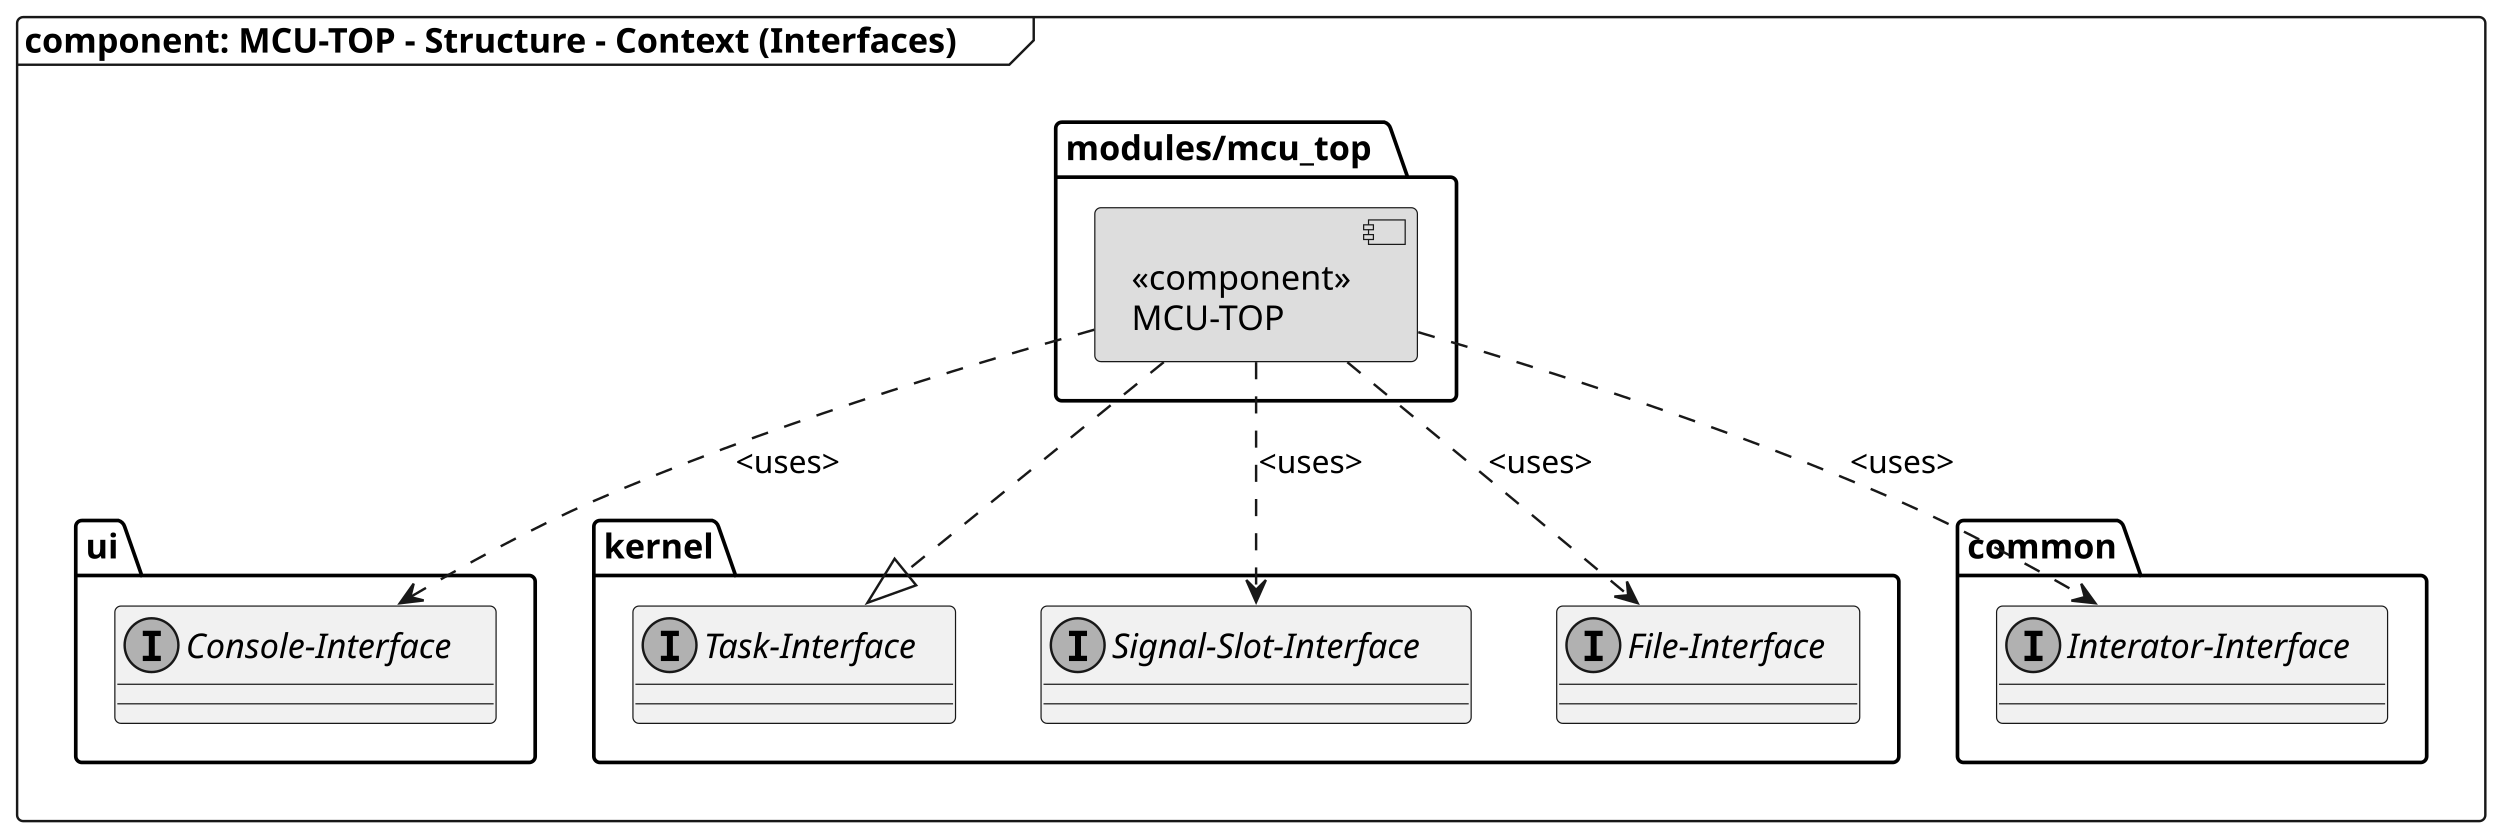
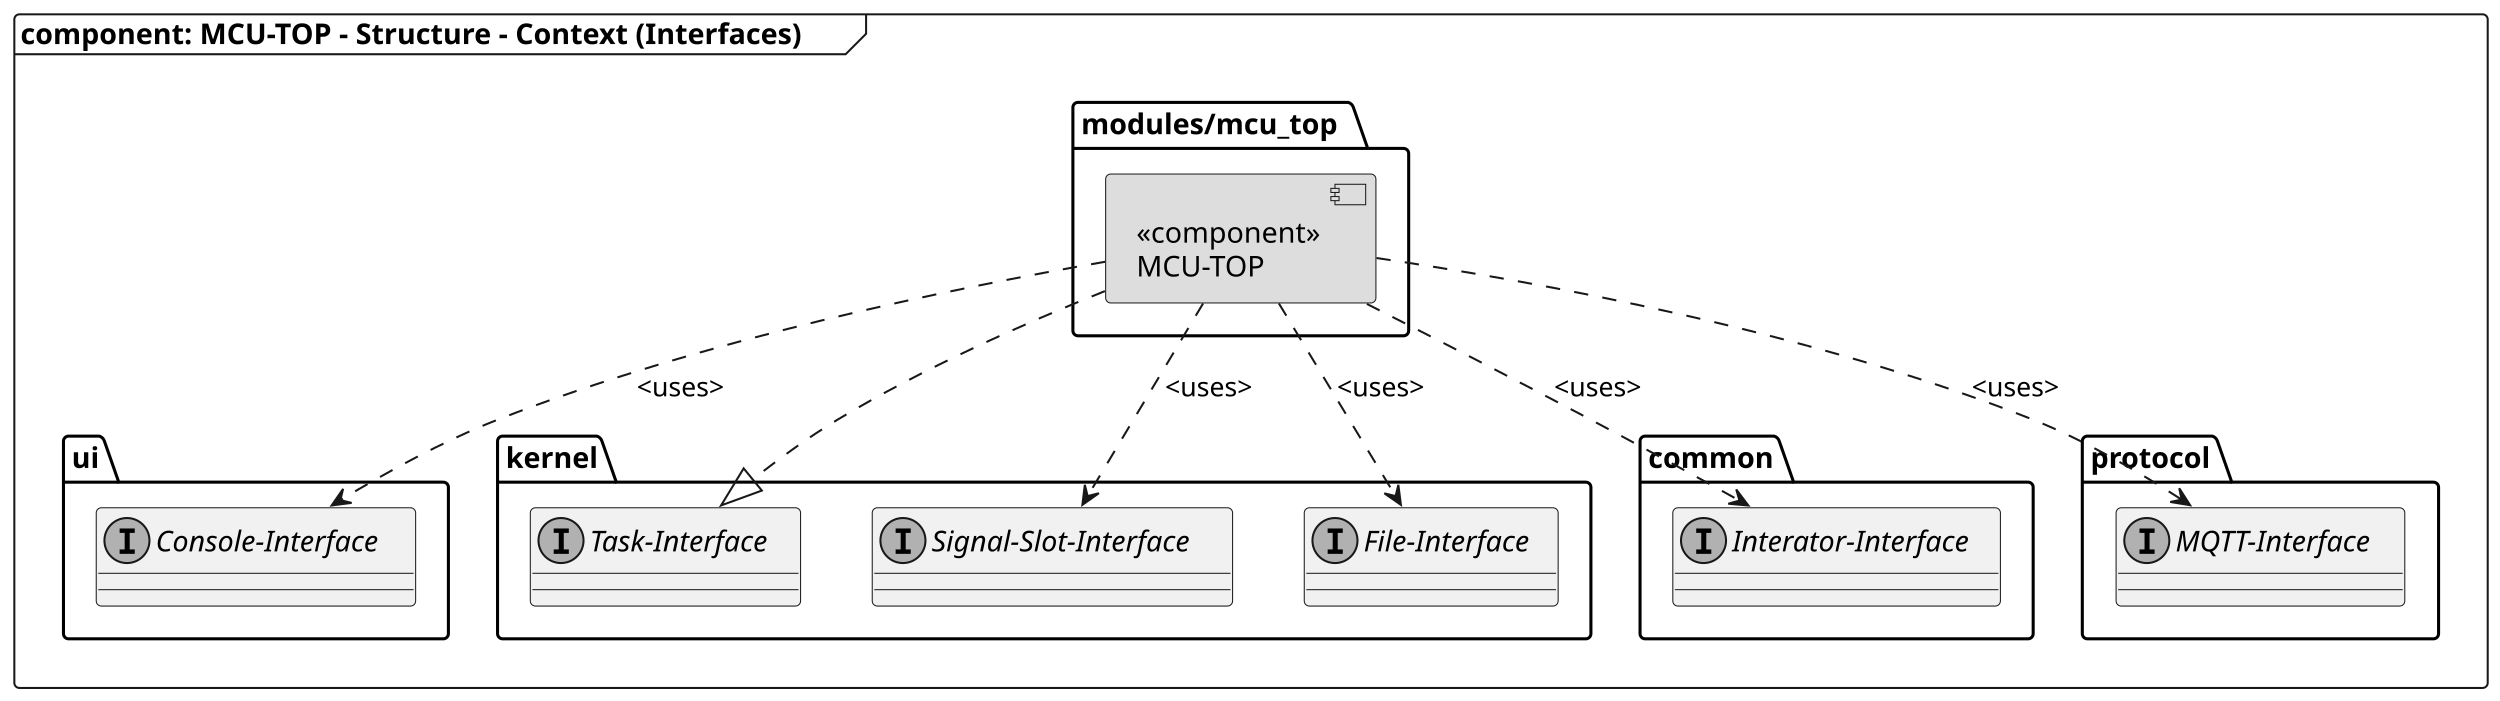
- <svg xmlns="http://www.w3.org/2000/svg" contentStyleType="text/css" height="342px" preserveAspectRatio="none" style="width:1023px;height:342px;background:#FFFFFF;" version="1.1" viewBox="0 0 1023 342" width="1023px" zoomAndPan="magnify">
+ <svg xmlns="http://www.w3.org/2000/svg" contentStyleType="text/css" height="342px" preserveAspectRatio="none" style="width:1221px;height:342px;background:#FFFFFF;" version="1.1" viewBox="0 0 1221 342" width="1221px" zoomAndPan="magnify">
  <defs />
  <g>
    <g id="cluster_component: MCU-TOP - Structure - Context (Interfaces)">
-       <rect fill="none" height="329" rx="2.5" ry="2.5" style="stroke:#181818;stroke-width:1.0;" width="1010" x="7" y="7" />
+       <rect fill="none" height="329" rx="2.5" ry="2.5" style="stroke:#181818;stroke-width:1.0;" width="1208" x="7" y="7" />
      <path d="M423,7 L423,16.488 L413,26.488 L7,26.488 " fill="none" style="stroke:#181818;stroke-width:1.0;" />
      <text fill="#000000" font-family="sans-serif" font-size="14" font-weight="bold" lengthAdjust="spacing" textLength="406" x="10" y="21.535">component: MCU-TOP - Structure - Context (Interfaces)</text>
    </g>
    <g id="cluster_ui">
      <path d="M33.5,213 L48.5,213 A3.75,3.75 0 0 1 51,215.5 L58,235.488 L216.5,235.488 A2.5,2.5 0 0 1 219,237.988 L219,309.5 A2.5,2.5 0 0 1 216.5,312 L33.5,312 A2.5,2.5 0 0 1 31,309.5 L31,215.5 A2.5,2.5 0 0 1 33.5,213 " fill="none" style="stroke:#000000;stroke-width:1.5;" />
      <line style="stroke:#000000;stroke-width:1.5;" x1="31" x2="58" y1="235.488" y2="235.488" />
      <text fill="#000000" font-family="sans-serif" font-size="14" font-weight="bold" lengthAdjust="spacing" textLength="14" x="35" y="228.535">ui</text>
    </g>
    <g id="cluster_kernel">
      <path d="M245.5,213 L291.5,213 A3.75,3.75 0 0 1 294,215.5 L301,235.488 L774.5,235.488 A2.5,2.5 0 0 1 777,237.988 L777,309.5 A2.5,2.5 0 0 1 774.5,312 L245.5,312 A2.5,2.5 0 0 1 243,309.5 L243,215.5 A2.5,2.5 0 0 1 245.5,213 " fill="none" style="stroke:#000000;stroke-width:1.5;" />
      <line style="stroke:#000000;stroke-width:1.5;" x1="243" x2="301" y1="235.488" y2="235.488" />
      <text fill="#000000" font-family="sans-serif" font-size="14" font-weight="bold" lengthAdjust="spacing" textLength="45" x="247" y="228.535">kernel</text>
    </g>
    <g id="cluster_common">
      <path d="M803.5,213 L866.5,213 A3.75,3.75 0 0 1 869,215.5 L876,235.488 L990.5,235.488 A2.5,2.5 0 0 1 993,237.988 L993,309.5 A2.5,2.5 0 0 1 990.5,312 L803.5,312 A2.5,2.5 0 0 1 801,309.5 L801,215.5 A2.5,2.5 0 0 1 803.5,213 " fill="none" style="stroke:#000000;stroke-width:1.5;" />
      <line style="stroke:#000000;stroke-width:1.5;" x1="801" x2="876" y1="235.488" y2="235.488" />
      <text fill="#000000" font-family="sans-serif" font-size="14" font-weight="bold" lengthAdjust="spacing" textLength="62" x="805" y="228.535">common</text>
    </g>
+     <g id="cluster_protocol">
+       <path d="M1019.5,213 L1080.5,213 A3.75,3.75 0 0 1 1083,215.5 L1090,235.488 L1188.5,235.488 A2.5,2.5 0 0 1 1191,237.988 L1191,309.5 A2.5,2.5 0 0 1 1188.5,312 L1019.5,312 A2.5,2.5 0 0 1 1017,309.5 L1017,215.5 A2.5,2.5 0 0 1 1019.5,213 " fill="none" style="stroke:#000000;stroke-width:1.5;" />
+       <line style="stroke:#000000;stroke-width:1.5;" x1="1017" x2="1090" y1="235.488" y2="235.488" />
+       <text fill="#000000" font-family="sans-serif" font-size="14" font-weight="bold" lengthAdjust="spacing" textLength="60" x="1021" y="228.535">protocol</text>
+     </g>
    <g id="cluster_modules/mcu_top">
-       <path d="M434.5,50 L566.5,50 A3.75,3.75 0 0 1 569,52.5 L576,72.488 L593.5,72.488 A2.5,2.5 0 0 1 596,74.988 L596,161.5 A2.5,2.5 0 0 1 593.5,164 L434.5,164 A2.5,2.5 0 0 1 432,161.5 L432,52.5 A2.5,2.5 0 0 1 434.5,50 " fill="none" style="stroke:#000000;stroke-width:1.5;" />
-       <line style="stroke:#000000;stroke-width:1.5;" x1="432" x2="576" y1="72.488" y2="72.488" />
-       <text fill="#000000" font-family="sans-serif" font-size="14" font-weight="bold" lengthAdjust="spacing" textLength="131" x="436" y="65.535">modules/mcu_top</text>
+       <path d="M526.5,50 L658.5,50 A3.75,3.75 0 0 1 661,52.5 L668,72.488 L685.5,72.488 A2.5,2.5 0 0 1 688,74.988 L688,161.5 A2.5,2.5 0 0 1 685.5,164 L526.5,164 A2.5,2.5 0 0 1 524,161.5 L524,52.5 A2.5,2.5 0 0 1 526.5,50 " fill="none" style="stroke:#000000;stroke-width:1.5;" />
+       <line style="stroke:#000000;stroke-width:1.5;" x1="524" x2="668" y1="72.488" y2="72.488" />
+       <text fill="#000000" font-family="sans-serif" font-size="14" font-weight="bold" lengthAdjust="spacing" textLength="131" x="528" y="65.535">modules/mcu_top</text>
    </g>
    <g id="elem_console_interface">
      <rect codeLine="15" fill="#F1F1F1" height="48" id="console_interface" rx="2.5" ry="2.5" style="stroke:#181818;stroke-width:0.5;" width="156" x="47" y="248" />
      <ellipse cx="62" cy="264" fill="#B1B1B1" rx="11" ry="11" style="stroke:#181818;stroke-width:1.0;" />
      <path d="M58.428,260.265 L58.428,258.107 L65.807,258.107 L65.807,260.265 L63.342,260.265 L63.342,268.342 L65.807,268.342 L65.807,270.5 L58.428,270.5 L58.428,268.342 L60.893,268.342 L60.893,260.265 Z " fill="#000000" />
      <text fill="#000000" font-family="sans-serif" font-size="14" font-style="italic" lengthAdjust="spacing" textLength="124" x="76" y="269.291">Console-Interface</text>
      <line style="stroke:#181818;stroke-width:0.5;" x1="48" x2="202" y1="280" y2="280" />
      <line style="stroke:#181818;stroke-width:0.5;" x1="48" x2="202" y1="288" y2="288" />
    </g>
    <g id="elem_task_interface">
      <rect codeLine="22" fill="#F1F1F1" height="48" id="task_interface" rx="2.5" ry="2.5" style="stroke:#181818;stroke-width:0.5;" width="132" x="259" y="248" />
      <ellipse cx="274" cy="264" fill="#B1B1B1" rx="11" ry="11" style="stroke:#181818;stroke-width:1.0;" />
      <path d="M270.428,260.265 L270.428,258.107 L277.807,258.107 L277.807,260.265 L275.342,260.265 L275.342,268.342 L277.807,268.342 L277.807,270.5 L270.428,270.5 L270.428,268.342 L272.893,268.342 L272.893,260.265 Z " fill="#000000" />
      <text fill="#000000" font-family="sans-serif" font-size="14" font-style="italic" lengthAdjust="spacing" textLength="100" x="288" y="269.291">Task-Interface</text>
      <line style="stroke:#181818;stroke-width:0.5;" x1="260" x2="390" y1="280" y2="280" />
      <line style="stroke:#181818;stroke-width:0.5;" x1="260" x2="390" y1="288" y2="288" />
    </g>
    <g id="elem_signal_slot_interface">
      <rect codeLine="26" fill="#F1F1F1" height="48" id="signal_slot_interface" rx="2.5" ry="2.5" style="stroke:#181818;stroke-width:0.5;" width="176" x="426" y="248" />
      <ellipse cx="441" cy="264" fill="#B1B1B1" rx="11" ry="11" style="stroke:#181818;stroke-width:1.0;" />
      <path d="M437.428,260.265 L437.428,258.107 L444.807,258.107 L444.807,260.265 L442.342,260.265 L442.342,268.342 L444.807,268.342 L444.807,270.5 L437.428,270.5 L437.428,268.342 L439.893,268.342 L439.893,260.265 Z " fill="#000000" />
      <text fill="#000000" font-family="sans-serif" font-size="14" font-style="italic" lengthAdjust="spacing" textLength="144" x="455" y="269.291">Signal-Slot-Interface</text>
      <line style="stroke:#181818;stroke-width:0.5;" x1="427" x2="601" y1="280" y2="280" />
      <line style="stroke:#181818;stroke-width:0.5;" x1="427" x2="601" y1="288" y2="288" />
    </g>
    <g id="elem_file_interface">
      <rect codeLine="30" fill="#F1F1F1" height="48" id="file_interface" rx="2.5" ry="2.5" style="stroke:#181818;stroke-width:0.5;" width="124" x="637" y="248" />
      <ellipse cx="652" cy="264" fill="#B1B1B1" rx="11" ry="11" style="stroke:#181818;stroke-width:1.0;" />
      <path d="M648.428,260.265 L648.428,258.107 L655.807,258.107 L655.807,260.265 L653.342,260.265 L653.342,268.342 L655.807,268.342 L655.807,270.5 L648.428,270.5 L648.428,268.342 L650.893,268.342 L650.893,260.265 Z " fill="#000000" />
      <text fill="#000000" font-family="sans-serif" font-size="14" font-style="italic" lengthAdjust="spacing" textLength="92" x="666" y="269.291">File-Interface</text>
      <line style="stroke:#181818;stroke-width:0.5;" x1="638" x2="760" y1="280" y2="280" />
      <line style="stroke:#181818;stroke-width:0.5;" x1="638" x2="760" y1="288" y2="288" />
    </g>
    <g id="elem_iterator_interface">
      <rect codeLine="37" fill="#F1F1F1" height="48" id="iterator_interface" rx="2.5" ry="2.5" style="stroke:#181818;stroke-width:0.5;" width="160" x="817" y="248" />
      <ellipse cx="832" cy="264" fill="#B1B1B1" rx="11" ry="11" style="stroke:#181818;stroke-width:1.0;" />
      <path d="M828.428,260.265 L828.428,258.107 L835.807,258.107 L835.807,260.265 L833.342,260.265 L833.342,268.342 L835.807,268.342 L835.807,270.5 L828.428,270.5 L828.428,268.342 L830.893,268.342 L830.893,260.265 Z " fill="#000000" />
      <text fill="#000000" font-family="sans-serif" font-size="14" font-style="italic" lengthAdjust="spacing" textLength="128" x="846" y="269.291">Interator-Interface</text>
      <line style="stroke:#181818;stroke-width:0.5;" x1="818" x2="976" y1="280" y2="280" />
      <line style="stroke:#181818;stroke-width:0.5;" x1="818" x2="976" y1="288" y2="288" />
    </g>
+     <g id="elem_mqtt_interface">
+       <rect codeLine="44" fill="#F1F1F1" height="48" id="mqtt_interface" rx="2.5" ry="2.5" style="stroke:#181818;stroke-width:0.5;" width="141" x="1033.5" y="248" />
+       <ellipse cx="1048.5" cy="264" fill="#B1B1B1" rx="11" ry="11" style="stroke:#181818;stroke-width:1.0;" />
+       <path d="M1044.928,260.265 L1044.928,258.107 L1052.307,258.107 L1052.307,260.265 L1049.842,260.265 L1049.842,268.342 L1052.307,268.342 L1052.307,270.5 L1044.928,270.5 L1044.928,268.342 L1047.393,268.342 L1047.393,260.265 Z " fill="#000000" />
+       <text fill="#000000" font-family="sans-serif" font-size="14" font-style="italic" lengthAdjust="spacing" textLength="109" x="1062.5" y="269.291">MQTT-Interface</text>
+       <line style="stroke:#181818;stroke-width:0.5;" x1="1034.5" x2="1173.5" y1="280" y2="280" />
+       <line style="stroke:#181818;stroke-width:0.5;" x1="1034.5" x2="1173.5" y1="288" y2="288" />
+     </g>
    <g id="elem_mcu_top">
-       <rect fill="#DDDDDD" height="62.977" rx="2.5" ry="2.5" style="stroke:#181818;stroke-width:0.5;" width="132" x="448" y="85" />
-       <rect fill="#DDDDDD" height="10" style="stroke:#181818;stroke-width:0.5;" width="15" x="560" y="90" />
-       <rect fill="#DDDDDD" height="2" style="stroke:#181818;stroke-width:0.5;" width="4" x="558" y="92" />
-       <rect fill="#DDDDDD" height="2" style="stroke:#181818;stroke-width:0.5;" width="4" x="558" y="96" />
-       <text fill="#000000" font-family="sans-serif" font-size="14" lengthAdjust="spacing" textLength="92" x="463" y="118.535">«component»</text>
-       <text fill="#000000" font-family="sans-serif" font-size="14" lengthAdjust="spacing" textLength="68" x="463" y="135.023">MCU-TOP</text>
+       <rect fill="#DDDDDD" height="62.977" rx="2.5" ry="2.5" style="stroke:#181818;stroke-width:0.5;" width="132" x="540" y="85" />
+       <rect fill="#DDDDDD" height="10" style="stroke:#181818;stroke-width:0.5;" width="15" x="652" y="90" />
+       <rect fill="#DDDDDD" height="2" style="stroke:#181818;stroke-width:0.5;" width="4" x="650" y="92" />
+       <rect fill="#DDDDDD" height="2" style="stroke:#181818;stroke-width:0.5;" width="4" x="650" y="96" />
+       <text fill="#000000" font-family="sans-serif" font-size="14" lengthAdjust="spacing" textLength="92" x="555" y="118.535">«component»</text>
+       <text fill="#000000" font-family="sans-serif" font-size="14" lengthAdjust="spacing" textLength="68" x="555" y="135.023">MCU-TOP</text>
    </g>
    <g id="link_mcu_top_console_interface">
-       <path codeLine="50" d="M447.78,134.92 C392.07,150.5 310.87,175.41 243,205 C217.21,216.24 189.71,231.42 167.75,244.39 " fill="none" id="mcu_top-to-console_interface" style="stroke:#181818;stroke-width:1.0;stroke-dasharray:7.0,7.0;" />
-       <polygon fill="#181818" points="163.59,246.86,173.37,245.698,167.887,244.304,169.281,238.822,163.59,246.86" style="stroke:#181818;stroke-width:1.0;" />
-       <text fill="#000000" font-family="sans-serif" font-size="13" lengthAdjust="spacing" textLength="49" x="301" y="193.568">&lt;uses&gt;</text>
+       <path codeLine="57" d="M539.77,127.85 C465.72,140.69 343.05,165.82 243,205 C216.3,215.46 188.22,230.96 166.15,244.31 " fill="none" id="mcu_top-to-console_interface" style="stroke:#181818;stroke-width:1.0;stroke-dasharray:7.0,7.0;" />
+       <polygon fill="#181818" points="161.96,246.87,171.728,245.607,166.231,244.27,167.568,238.774,161.96,246.87" style="stroke:#181818;stroke-width:1.0;" />
+       <text fill="#000000" font-family="sans-serif" font-size="13" lengthAdjust="spacing" textLength="49" x="311" y="193.568">&lt;uses&gt;</text>
    </g>
    <g id="link_mcu_top_task_interface">
-       <path codeLine="51" d="M476.21,148.19 C445.62,173.04 402.45,208.1 370.06,234.4 " fill="none" id="mcu_top-to-task_interface" style="stroke:#181818;stroke-width:1.0;stroke-dasharray:7.0,7.0;" />
-       <polygon fill="none" points="374.89,239.5,354.95,246.67,366.07,228.63,374.89,239.5" style="stroke:#181818;stroke-width:1.0;" />
+       <path codeLine="58" d="M539.64,142.17 C500.44,157.9 450.52,180 409,205 C394.8,213.55 380.28,224.17 367.39,234.38 " fill="none" id="mcu_top-to-task_interface" style="stroke:#181818;stroke-width:1.0;stroke-dasharray:7.0,7.0;" />
+       <polygon fill="none" points="372.08,239.59,352.18,246.85,363.2,228.76,372.08,239.59" style="stroke:#181818;stroke-width:1.0;" />
    </g>
    <g id="link_mcu_top_signal_slot_interface">
-       <path codeLine="52" d="M514,148.19 C514,175.41 514,214.88 514,241.68 " fill="none" id="mcu_top-to-signal_slot_interface" style="stroke:#181818;stroke-width:1.0;stroke-dasharray:7.0,7.0;" />
-       <polygon fill="#181818" points="514,246.35,518,237.35,514,241.35,510,237.35,514,246.35" style="stroke:#181818;stroke-width:1.0;" />
-       <text fill="#000000" font-family="sans-serif" font-size="13" lengthAdjust="spacing" textLength="49" x="515" y="193.568">&lt;uses&gt;</text>
+       <path codeLine="59" d="M587.6,148.19 C571.15,175.64 547.23,215.55 531.17,242.35 " fill="none" id="mcu_top-to-signal_slot_interface" style="stroke:#181818;stroke-width:1.0;stroke-dasharray:7.0,7.0;" />
+       <polygon fill="#181818" points="528.64,246.57,536.692,240.899,531.206,242.279,529.826,236.793,528.64,246.57" style="stroke:#181818;stroke-width:1.0;" />
+       <text fill="#000000" font-family="sans-serif" font-size="13" lengthAdjust="spacing" textLength="49" x="569" y="193.568">&lt;uses&gt;</text>
    </g>
    <g id="link_mcu_top_iterator_interface">
-       <path codeLine="53" d="M580.36,135.93 C634.3,151.78 711.85,176.53 777,205 C803.01,216.37 830.86,231.49 853.17,244.38 " fill="none" id="mcu_top-to-iterator_interface" style="stroke:#181818;stroke-width:1.0;stroke-dasharray:7.0,7.0;" />
-       <polygon fill="#181818" points="857.41,246.85,851.637,238.871,853.087,244.339,847.619,245.788,857.41,246.85" style="stroke:#181818;stroke-width:1.0;" />
-       <text fill="#000000" font-family="sans-serif" font-size="13" lengthAdjust="spacing" textLength="49" x="757" y="193.568">&lt;uses&gt;</text>
+       <path codeLine="60" d="M667.57,148.44 C700.21,164.99 740.91,185.85 777,205 C801.1,217.79 827.72,232.38 849.74,244.58 " fill="none" id="mcu_top-to-iterator_interface" style="stroke:#181818;stroke-width:1.0;stroke-dasharray:7.0,7.0;" />
+       <polygon fill="#181818" points="853.91,246.9,847.985,239.033,849.539,244.472,844.1,246.026,853.91,246.9" style="stroke:#181818;stroke-width:1.0;" />
+       <text fill="#000000" font-family="sans-serif" font-size="13" lengthAdjust="spacing" textLength="49" x="759" y="193.568">&lt;uses&gt;</text>
    </g>
    <g id="link_mcu_top_file_interface">
-       <path codeLine="54" d="M551.33,148.22 C571.66,164.98 597.24,186.1 620,205 C635.32,217.72 652.26,231.87 666.52,243.79 " fill="none" id="mcu_top-to-file_interface" style="stroke:#181818;stroke-width:1.0;stroke-dasharray:7.0,7.0;" />
-       <polygon fill="#181818" points="670.09,246.78,665.734,237.947,666.248,243.581,660.614,244.095,670.09,246.78" style="stroke:#181818;stroke-width:1.0;" />
-       <text fill="#000000" font-family="sans-serif" font-size="13" lengthAdjust="spacing" textLength="49" x="609" y="193.568">&lt;uses&gt;</text>
+       <path codeLine="61" d="M624.6,148.19 C641.22,175.64 665.41,215.55 681.64,242.35 " fill="none" id="mcu_top-to-file_interface" style="stroke:#181818;stroke-width:1.0;stroke-dasharray:7.0,7.0;" />
+       <polygon fill="#181818" points="684.2,246.57,682.961,236.799,681.611,242.293,676.117,240.942,684.2,246.57" style="stroke:#181818;stroke-width:1.0;" />
+       <text fill="#000000" font-family="sans-serif" font-size="13" lengthAdjust="spacing" textLength="49" x="653" y="193.568">&lt;uses&gt;</text>
+     </g>
+     <g id="link_mcu_top_mqtt_interface">
+       <path codeLine="62" d="M672.24,126.01 C750.85,137.56 884.87,161.89 993,205 C1018.43,215.14 1044.85,230.62 1065.53,244.04 " fill="none" id="mcu_top-to-mqtt_interface" style="stroke:#181818;stroke-width:1.0;stroke-dasharray:7.0,7.0;" />
+       <polygon fill="#181818" points="1069.67,246.75,1064.348,238.463,1065.492,244.003,1059.952,245.148,1069.67,246.75" style="stroke:#181818;stroke-width:1.0;" />
+       <text fill="#000000" font-family="sans-serif" font-size="13" lengthAdjust="spacing" textLength="49" x="963" y="193.568">&lt;uses&gt;</text>
    </g>
  </g>
</svg>
